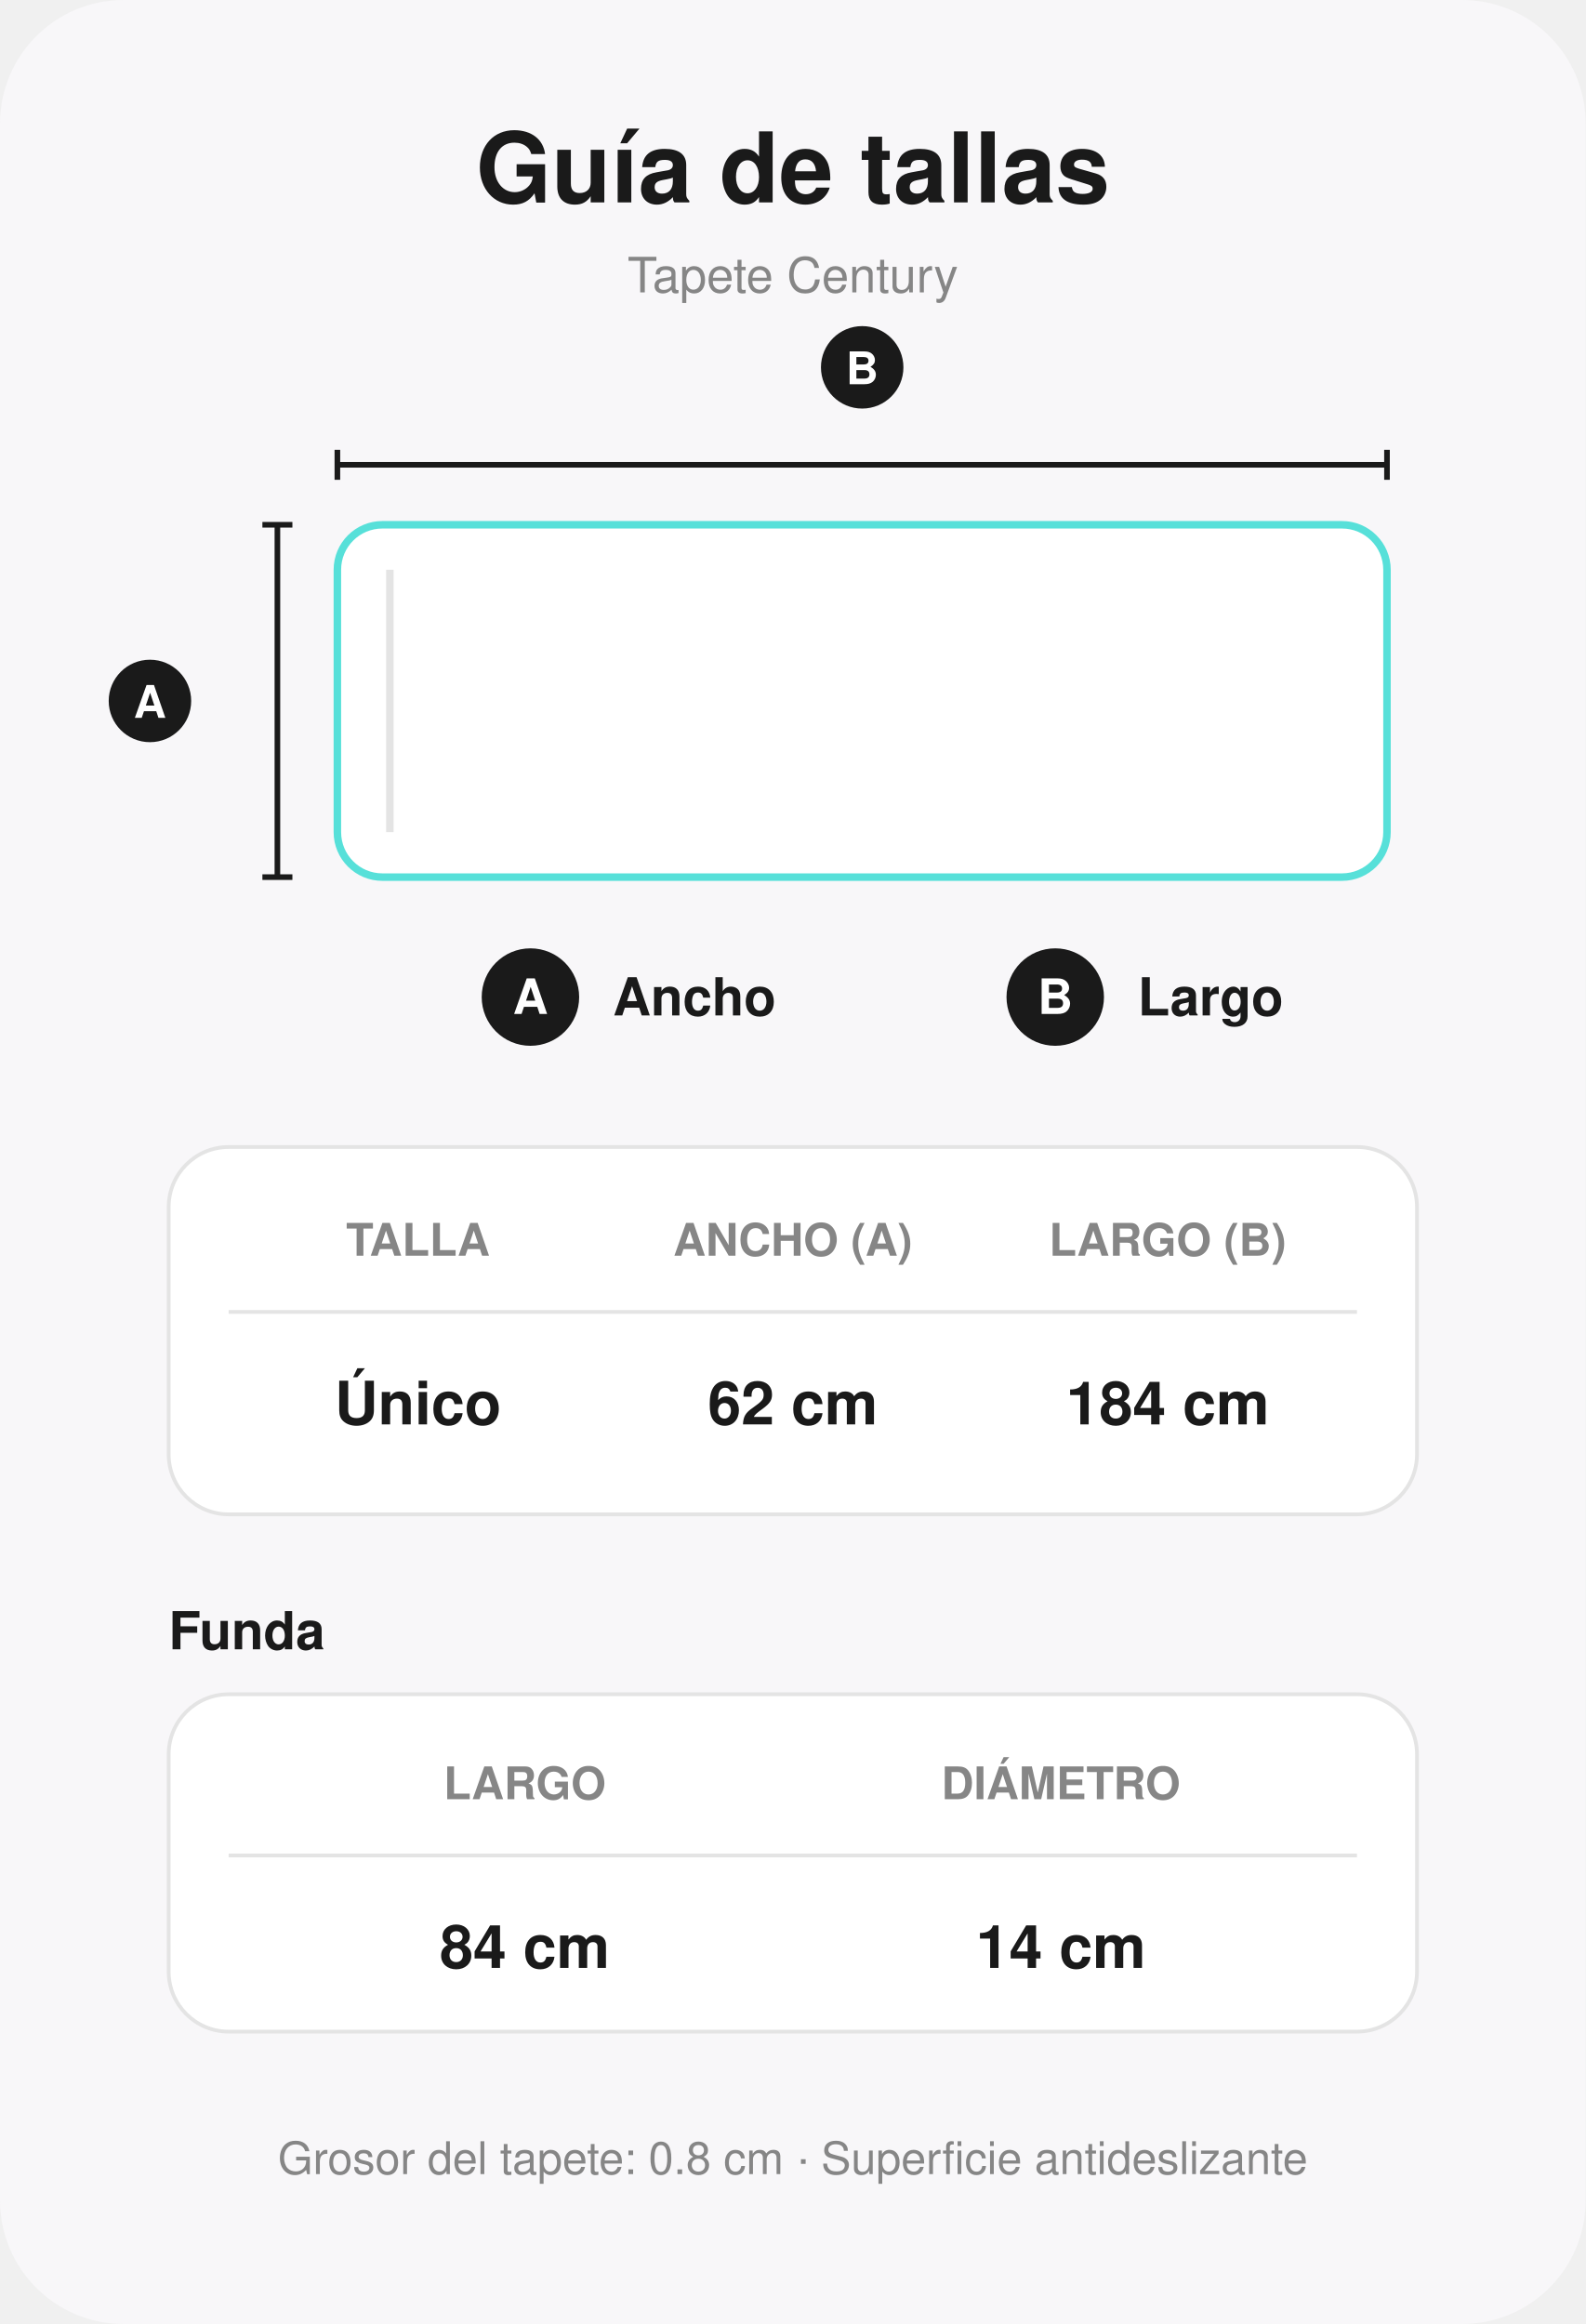
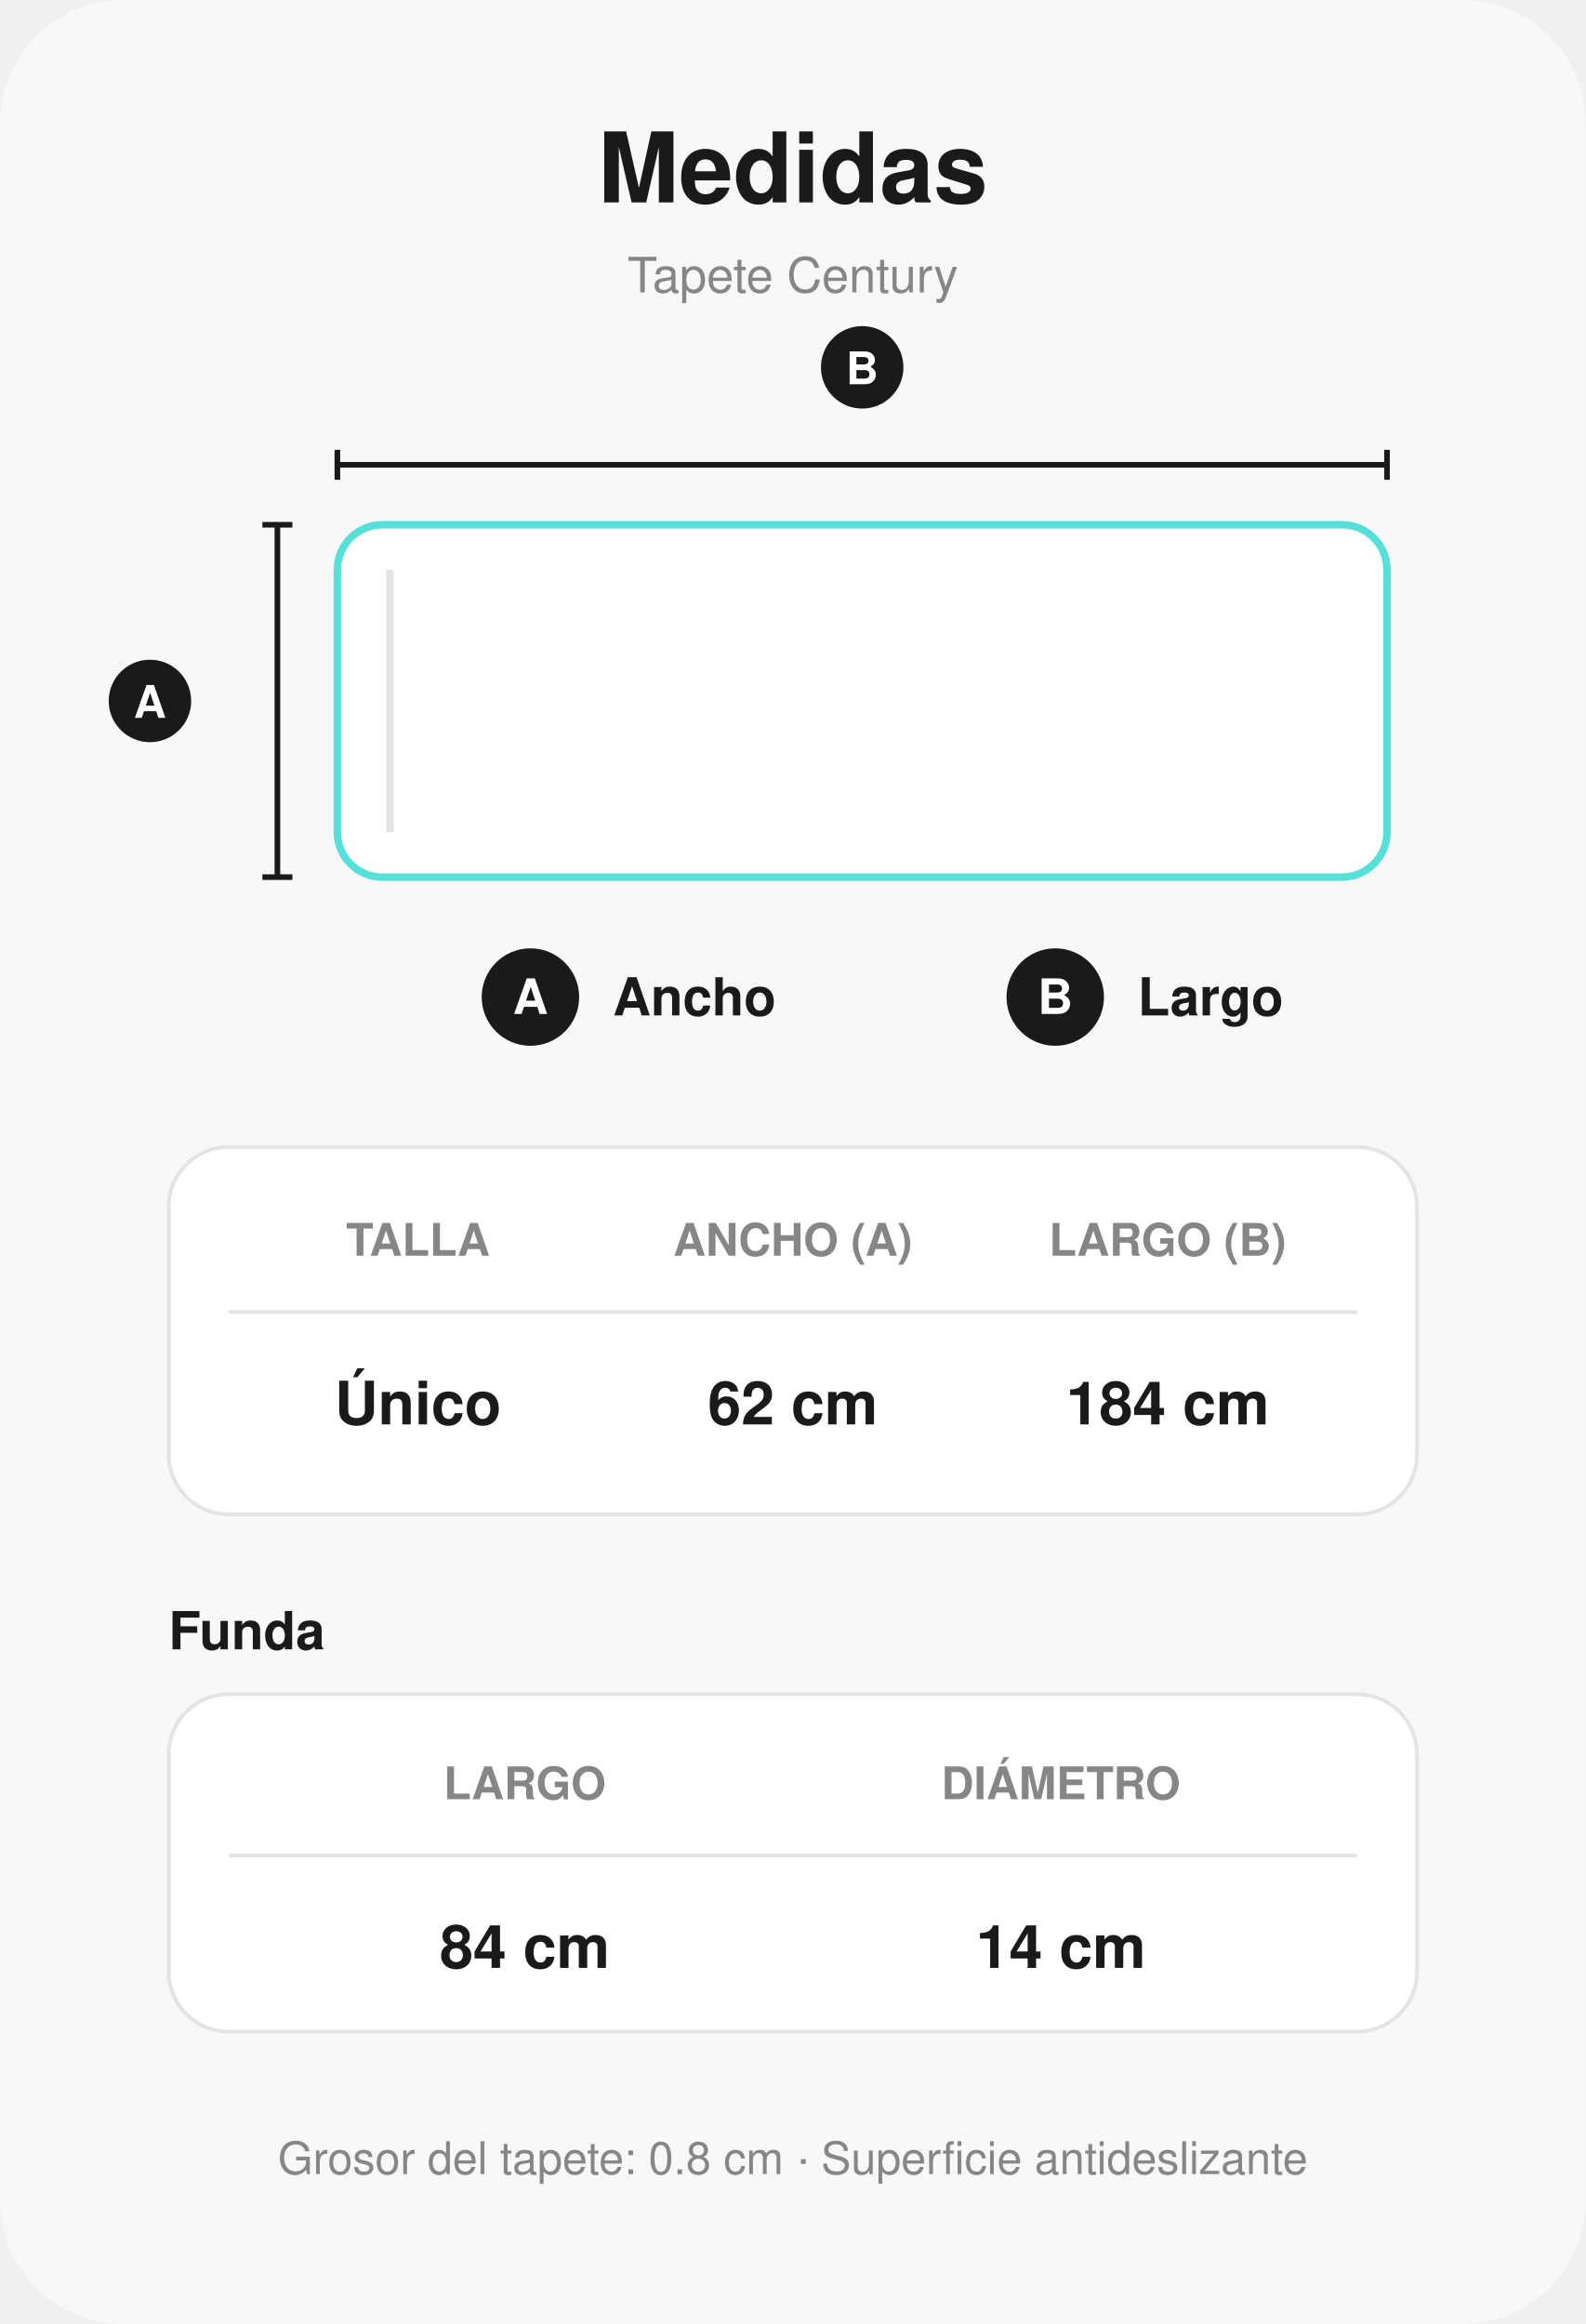
<svg xmlns="http://www.w3.org/2000/svg" width="423" height="620" viewBox="0 0 423 620" fill="none">
  <rect width="423" height="620" rx="33" fill="#F8F7F9" />
-   <text x="211.5" y="54" text-anchor="middle" font-family="DM Sans, -apple-system, Helvetica, Arial, sans-serif" font-size="26" font-weight="700" fill="#1A1A1A">Guía de tallas</text>
+   <text x="211.5" y="54" text-anchor="middle" font-family="DM Sans, -apple-system, Helvetica, Arial, sans-serif" font-size="26" font-weight="700" fill="#1A1A1A">Medidas</text>
  <text x="211.5" y="78" text-anchor="middle" font-family="DM Sans, -apple-system, Helvetica, Arial, sans-serif" font-size="13" fill="#868686">Tapete Century</text>
  <rect x="90" y="140" width="280" height="94" rx="12" fill="#FFFFFF" stroke="#57E0D9" stroke-width="2" />
  <line x1="104" y1="152" x2="104" y2="222" stroke="#E4E4E4" stroke-width="2" />
  <line x1="90" y1="120" x2="90" y2="128" stroke="#1A1A1A" stroke-width="1.5" />
  <line x1="370" y1="120" x2="370" y2="128" stroke="#1A1A1A" stroke-width="1.5" />
  <line x1="90" y1="124" x2="370" y2="124" stroke="#1A1A1A" stroke-width="1.5" />
  <circle cx="230" cy="98" r="11" fill="#1A1A1A" />
  <text x="230" y="102.5" text-anchor="middle" font-family="DM Sans, -apple-system, Helvetica, Arial, sans-serif" font-size="12" font-weight="700" fill="#FFFFFF">B</text>
  <line x1="70" y1="140" x2="78" y2="140" stroke="#1A1A1A" stroke-width="1.5" />
  <line x1="70" y1="234" x2="78" y2="234" stroke="#1A1A1A" stroke-width="1.5" />
  <line x1="74" y1="140" x2="74" y2="234" stroke="#1A1A1A" stroke-width="1.5" />
  <circle cx="40" cy="187" r="11" fill="#1A1A1A" />
  <text x="40" y="191.5" text-anchor="middle" font-family="DM Sans, -apple-system, Helvetica, Arial, sans-serif" font-size="12" font-weight="700" fill="#FFFFFF">A</text>
  <g>
    <circle cx="141.5" cy="266" r="13" fill="#1A1A1A" />
    <text x="141.5" y="270.5" text-anchor="middle" font-family="DM Sans, -apple-system, Helvetica, Arial, sans-serif" font-size="13" font-weight="700" fill="#FFFFFF">A</text>
    <text x="163.5" y="266" text-anchor="start" dominant-baseline="middle" font-family="DM Sans, -apple-system, Helvetica, Arial, sans-serif" font-size="14" font-weight="700" fill="#1A1A1A">Ancho</text>
  </g>
  <g>
    <circle cx="281.5" cy="266" r="13" fill="#1A1A1A" />
    <text x="281.5" y="270.5" text-anchor="middle" font-family="DM Sans, -apple-system, Helvetica, Arial, sans-serif" font-size="13" font-weight="700" fill="#FFFFFF">B</text>
    <text x="303.5" y="266" text-anchor="start" dominant-baseline="middle" font-family="DM Sans, -apple-system, Helvetica, Arial, sans-serif" font-size="14" font-weight="700" fill="#1A1A1A">Largo</text>
  </g>
  <rect x="45" y="306" width="333" height="98" rx="16" fill="#FFFFFF" stroke="#E4E4E4" />
  <text x="111.5" y="335" text-anchor="middle" font-family="DM Sans, -apple-system, Helvetica, Arial, sans-serif" font-size="12" font-weight="700" fill="#868686">TALLA</text>
  <text x="211.5" y="335" text-anchor="middle" font-family="DM Sans, -apple-system, Helvetica, Arial, sans-serif" font-size="12" font-weight="700" fill="#868686">ANCHO (A)</text>
  <text x="311.5" y="335" text-anchor="middle" font-family="DM Sans, -apple-system, Helvetica, Arial, sans-serif" font-size="12" font-weight="700" fill="#868686">LARGO (B)</text>
  <line x1="61" y1="350" x2="362" y2="350" stroke="#E4E4E4" />
  <text x="111.5" y="380" text-anchor="middle" font-family="DM Sans, -apple-system, Helvetica, Arial, sans-serif" font-size="16" font-weight="700" fill="#1A1A1A">Único</text>
  <text x="211.5" y="380" text-anchor="middle" font-family="DM Sans, -apple-system, Helvetica, Arial, sans-serif" font-size="16" font-weight="700" fill="#1A1A1A">62 cm</text>
  <text x="311.5" y="380" text-anchor="middle" font-family="DM Sans, -apple-system, Helvetica, Arial, sans-serif" font-size="16" font-weight="700" fill="#1A1A1A">184 cm</text>
  <text x="45" y="440" text-anchor="start" font-family="DM Sans, -apple-system, Helvetica, Arial, sans-serif" font-size="14" font-weight="700" fill="#1A1A1A">Funda</text>
  <rect x="45" y="452" width="333" height="90" rx="16" fill="#FFFFFF" stroke="#E4E4E4" />
  <text x="140" y="480" text-anchor="middle" font-family="DM Sans, -apple-system, Helvetica, Arial, sans-serif" font-size="12" font-weight="700" fill="#868686">LARGO</text>
  <text x="283" y="480" text-anchor="middle" font-family="DM Sans, -apple-system, Helvetica, Arial, sans-serif" font-size="12" font-weight="700" fill="#868686">DIÁMETRO</text>
  <line x1="61" y1="495" x2="362" y2="495" stroke="#E4E4E4" />
  <text x="140" y="525" text-anchor="middle" font-family="DM Sans, -apple-system, Helvetica, Arial, sans-serif" font-size="16" font-weight="700" fill="#1A1A1A">84 cm</text>
  <text x="283" y="525" text-anchor="middle" font-family="DM Sans, -apple-system, Helvetica, Arial, sans-serif" font-size="16" font-weight="700" fill="#1A1A1A">14 cm</text>
  <text x="211.5" y="580" text-anchor="middle" font-family="DM Sans, -apple-system, Helvetica, Arial, sans-serif" font-size="12" fill="#868686">Grosor del tapete: 0.8 cm · Superficie antideslizante</text>
</svg>
